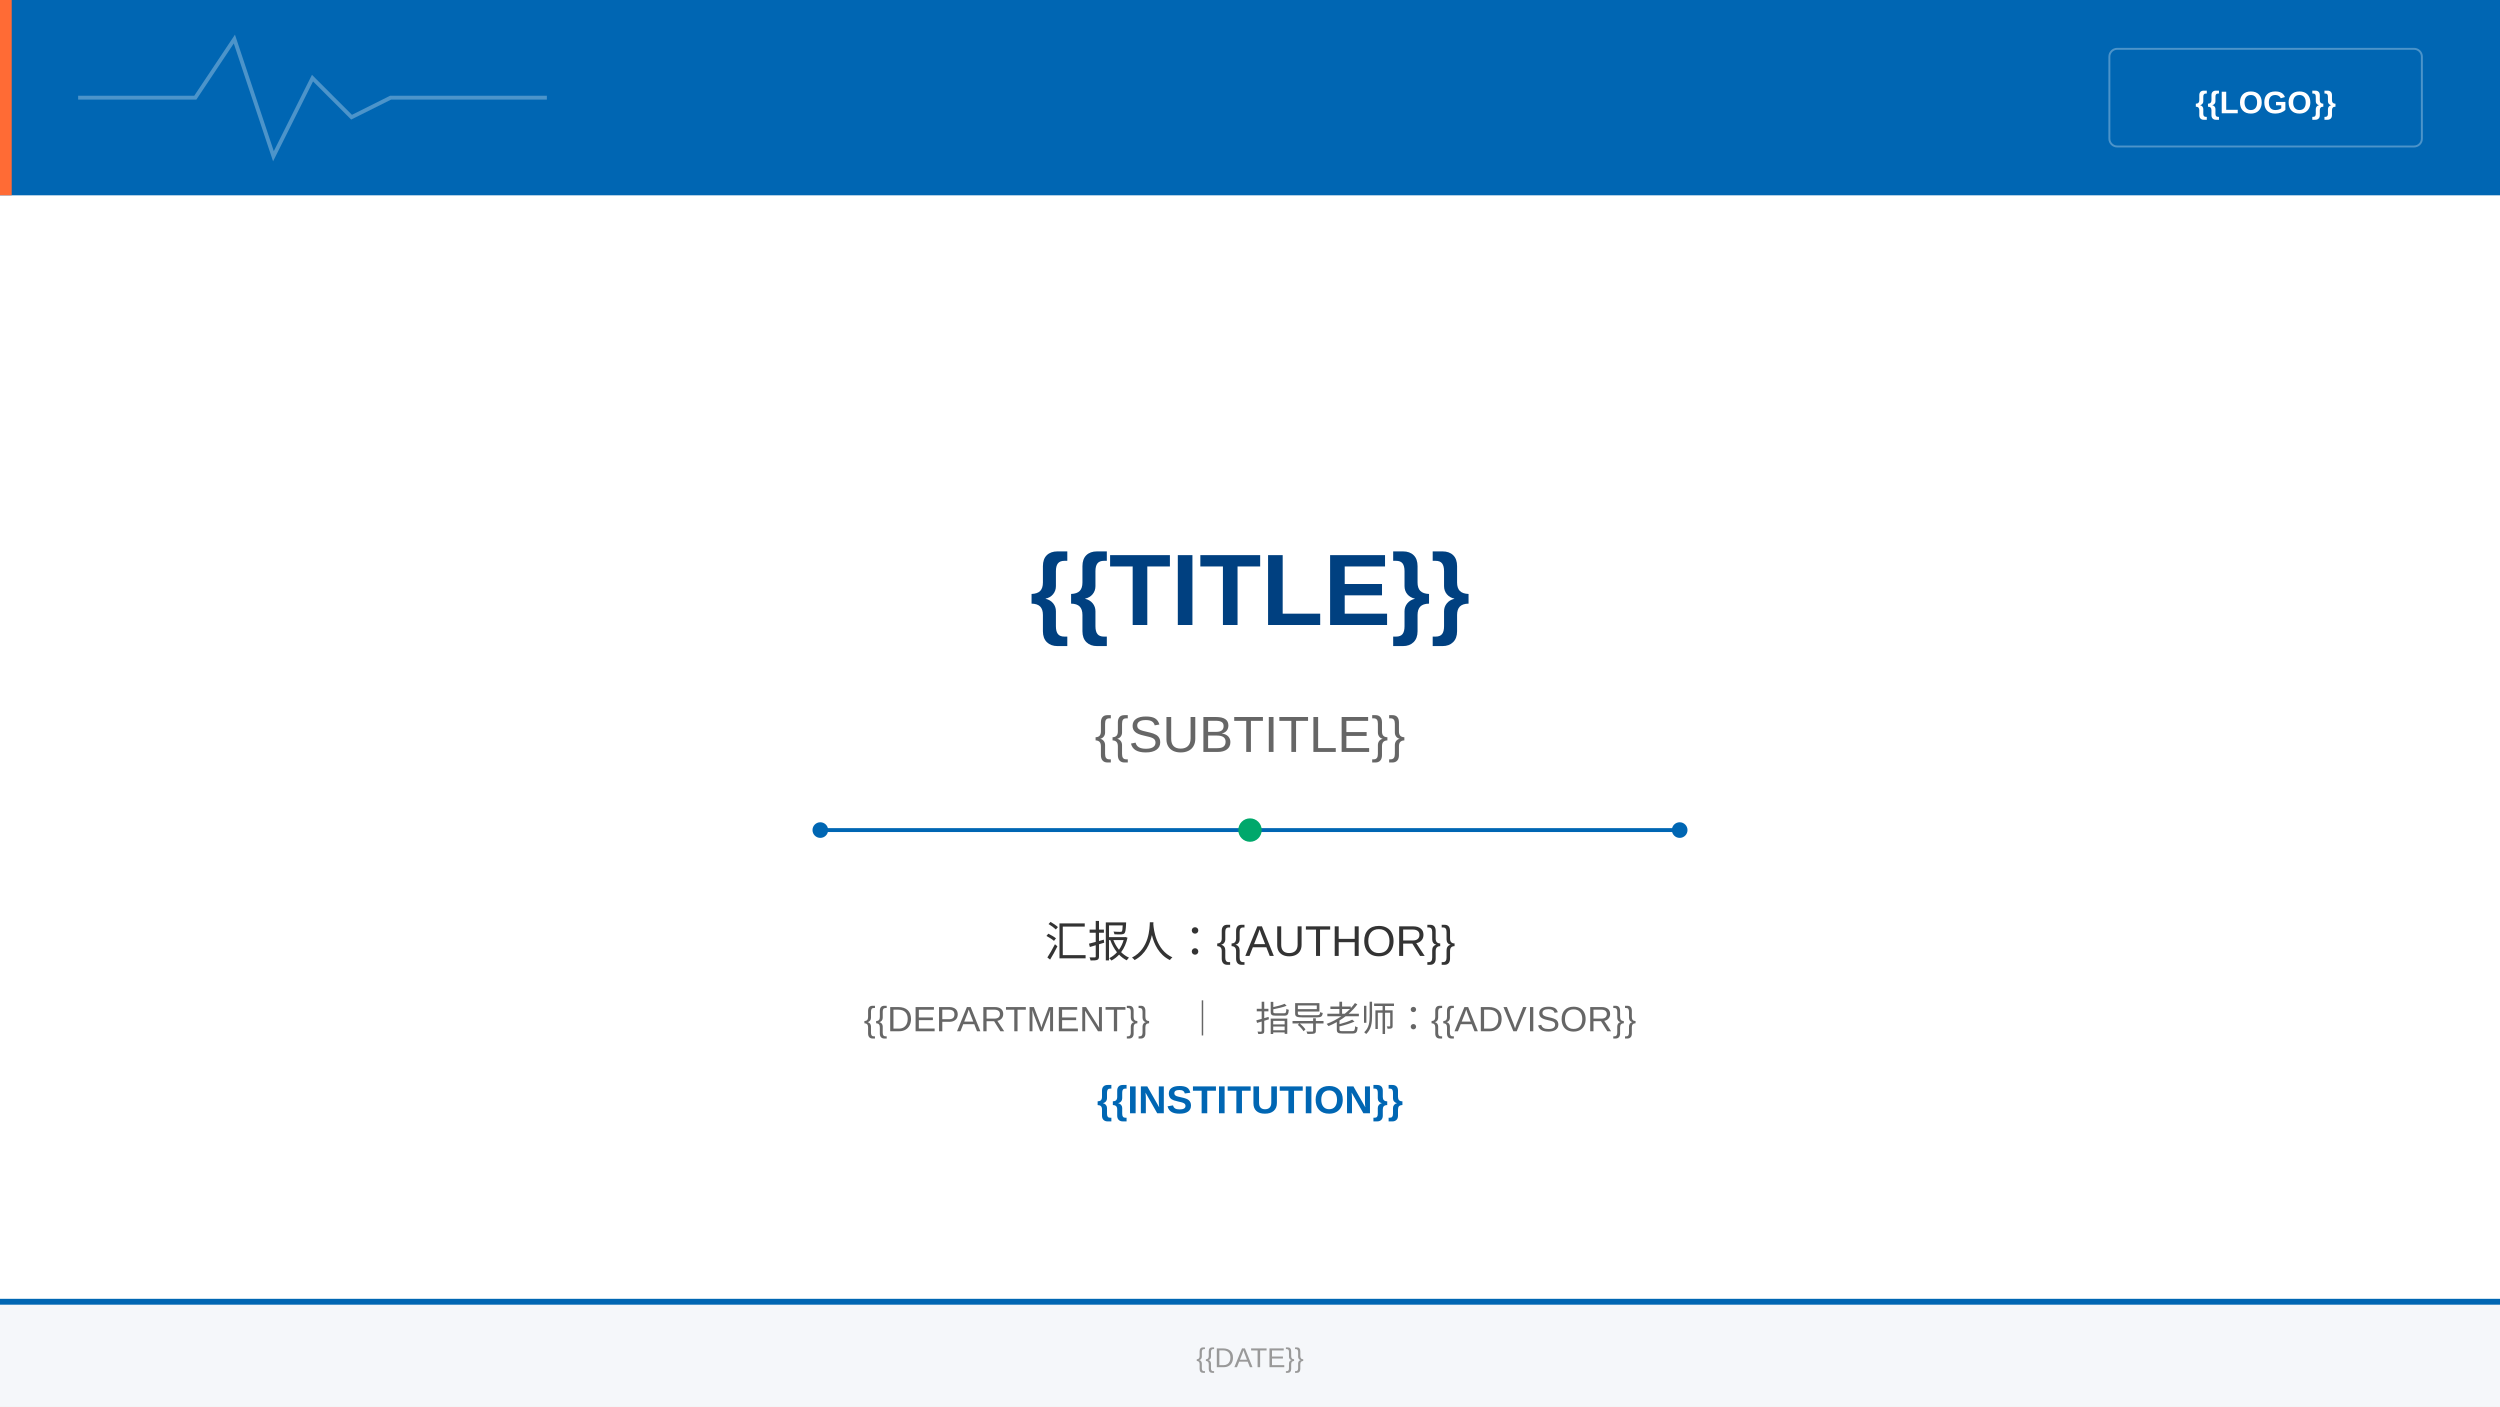
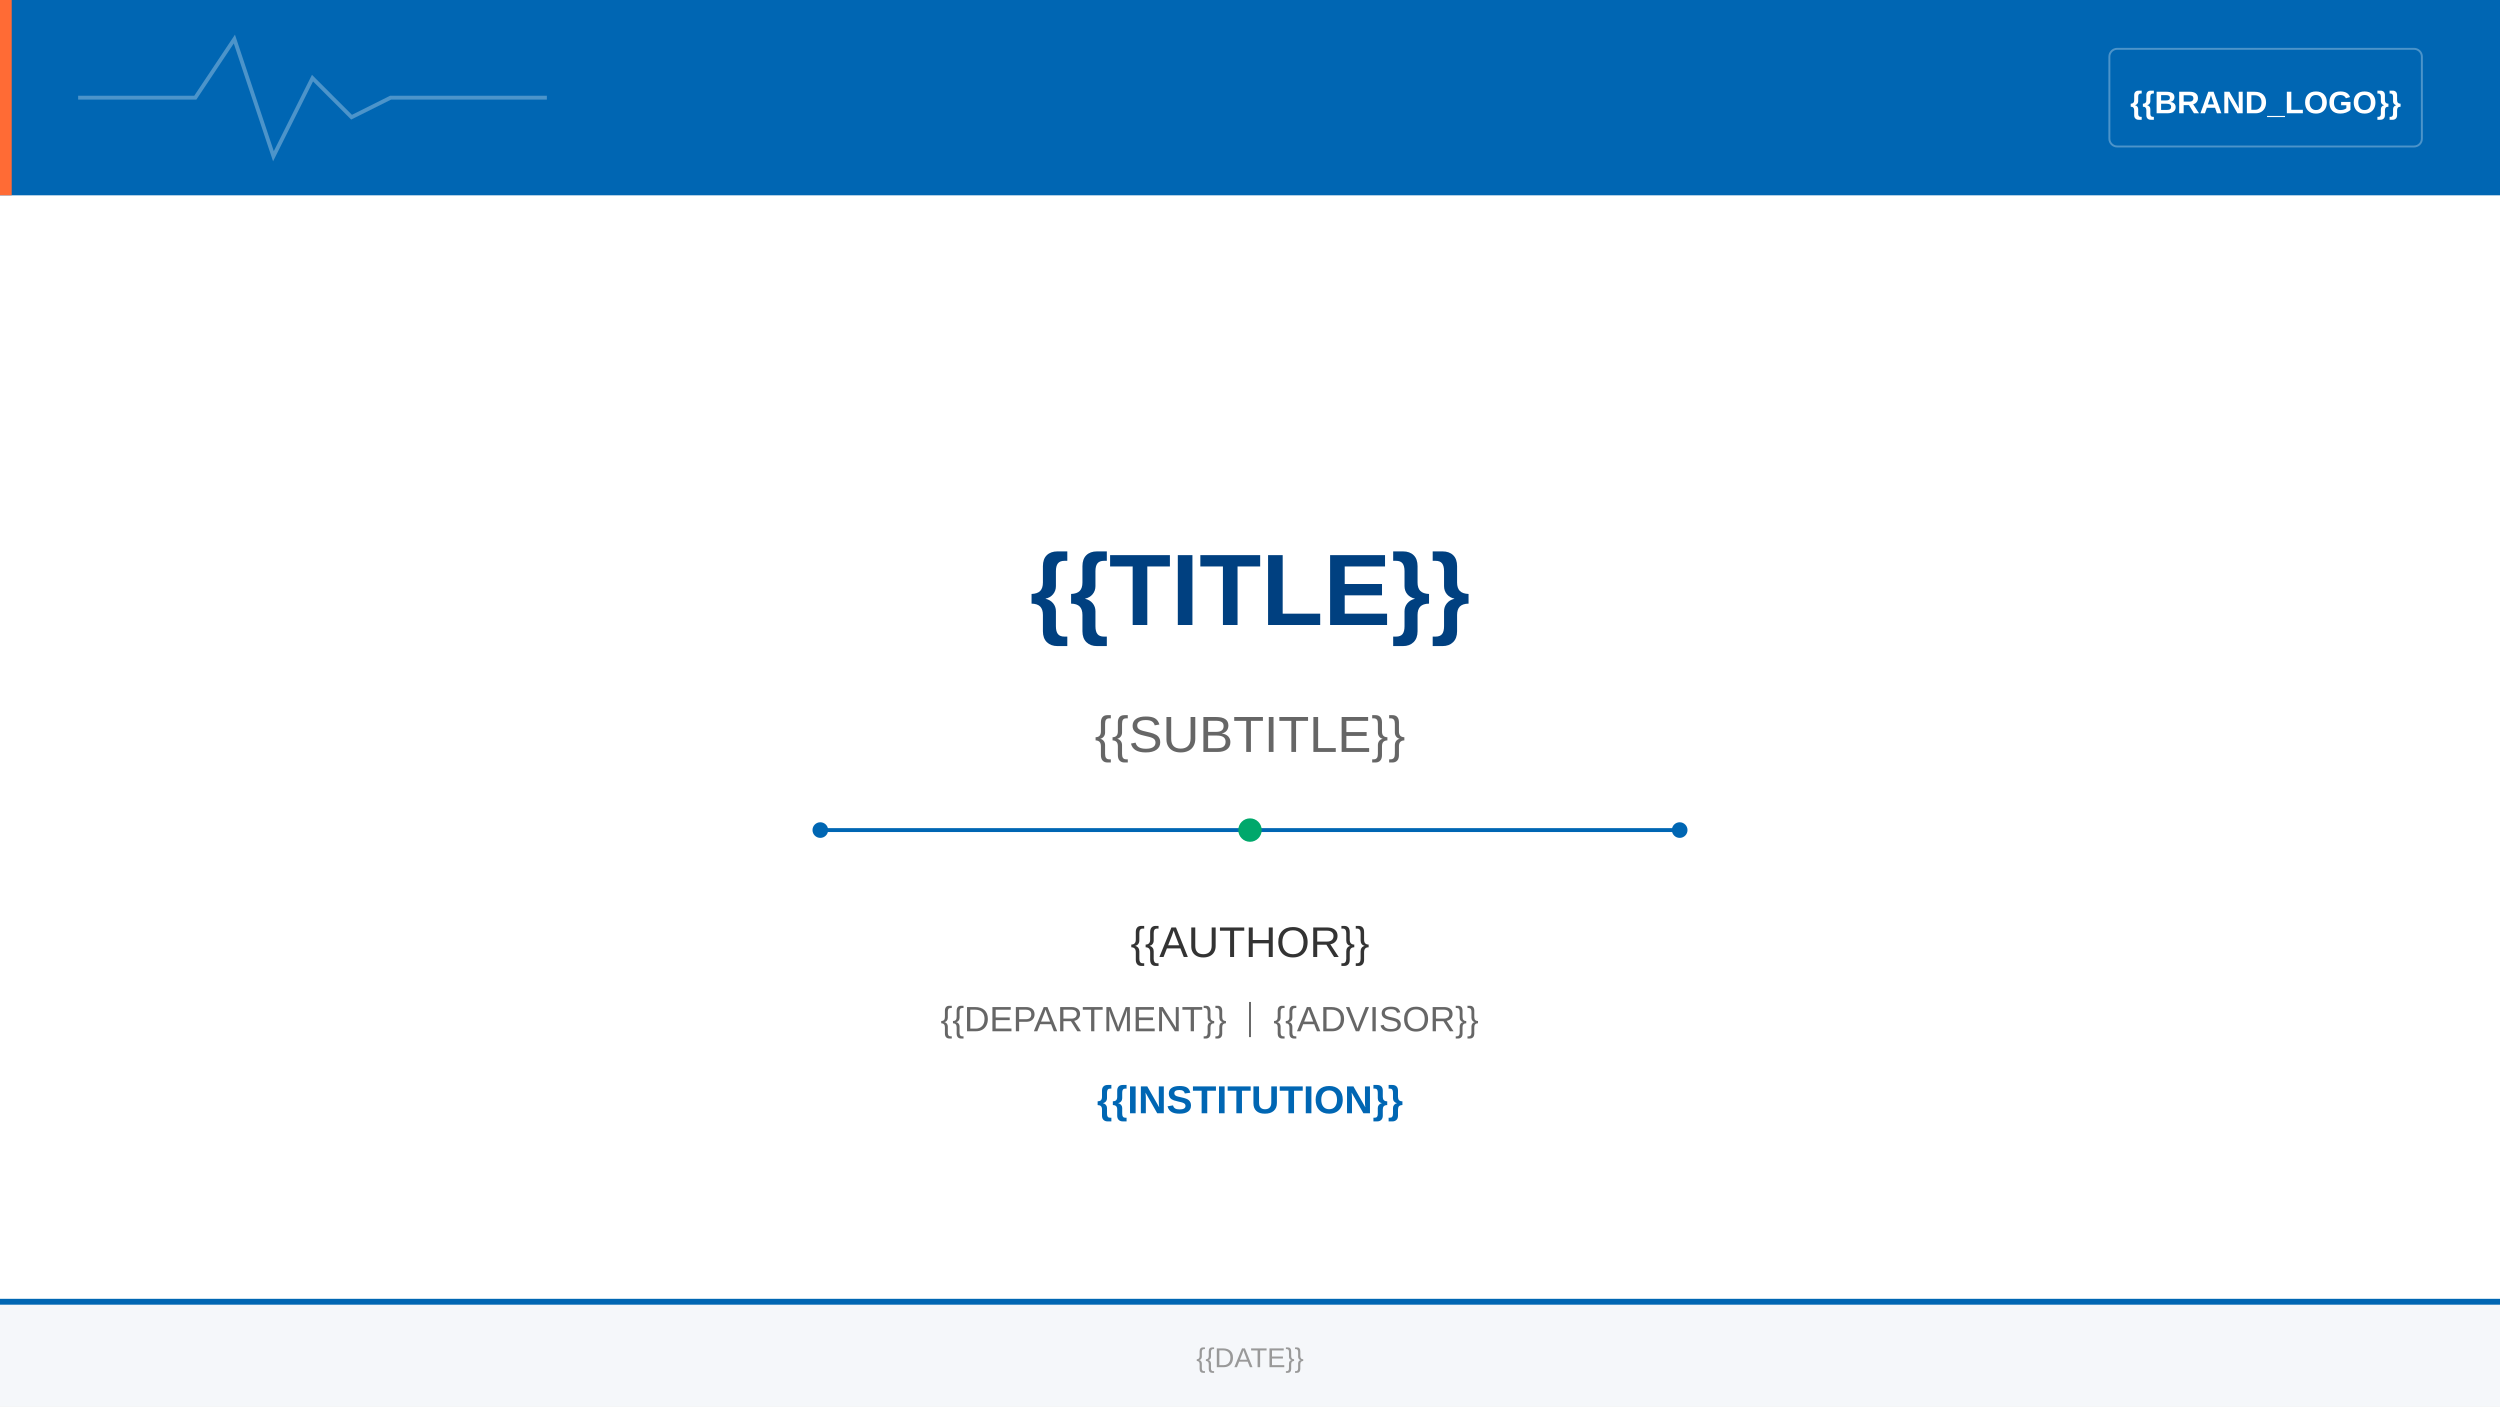
- <svg xmlns="http://www.w3.org/2000/svg" viewBox="0 0 1280 720" data-pptx-master="medical_university-master" data-pptx-master-name="Medical University" data-pptx-layout="01_cover" data-pptx-layout-name="Cover">
-   <rect id="master-bg" width="1280" height="720" fill="#FFFFFF" data-pptx-layer="master" data-pptx-editable="false" />
-   <rect x="0" y="0" width="1280" height="100" fill="#0066B3" />
-   <rect x="0" y="0" width="6" height="100" fill="#FF6B35" />
-   <path d="M40 50 L100 50 L120 20 L140 80 L160 40 L180 60 L200 50 L280 50" stroke="#FFFFFF" stroke-width="2" stroke-opacity="0.3" fill="none" />
-   <rect x="1080" y="25" width="160" height="50" fill="none" stroke="#FFFFFF" stroke-width="1" stroke-opacity="0.3" rx="4" />
-   <text x="1160" y="58" text-anchor="middle" fill="#FFFFFF" font-family="Microsoft YaHei, Arial, sans-serif" font-size="16" font-weight="bold" id="semantic-01_cover-logo-1" data-pptx-role="logo">
-         {{LOGO}}
-     </text>
-   <g id="title-slot" data-pptx-placeholder="title" data-pptx-placeholder-bounds="140 276 1000 60">
-     <text x="640" y="320" text-anchor="middle" fill="#004080" font-family="Microsoft YaHei, Arial, sans-serif" font-size="52" font-weight="bold" id="slot-01_cover-title-1" data-pptx-placeholder-carrier="true">
-             {{TITLE}}
-         </text>
+ <svg xmlns="http://www.w3.org/2000/svg" width="1280" height="720" viewBox="0 0 1280 720" data-pptx-master="medical_university_master" data-pptx-master-name="Medical University" data-pptx-layout="cover" data-pptx-layout-name="Cover">
+   <rect id="master-background" x="0" y="0" width="1280" height="720" fill="#FFFFFF" data-pptx-layer="master" data-pptx-editable="false" />
+   <rect id="cover-header-band" x="0" y="0" width="1280" height="100" fill="#0066B3" data-pptx-layer="layout" data-pptx-editable="false" />
+   <rect id="cover-header-accent" x="0" y="0" width="6" height="100" fill="#FF6B35" data-pptx-layer="layout" data-pptx-editable="false" />
+   <path id="cover-header-pulse" d="M40 50 L100 50 L120 20 L140 80 L160 40 L180 60 L200 50 L280 50" fill="none" stroke="#FFFFFF" stroke-width="2" stroke-opacity="0.3" data-pptx-layer="layout" data-pptx-editable="false" />
+   <rect id="cover-logo-frame" x="1080" y="25" width="160" height="50" rx="4" fill="none" stroke="#FFFFFF" stroke-width="1" stroke-opacity="0.3" data-pptx-layer="layout" data-pptx-editable="false" />
+   <line id="cover-divider" x1="420" y1="425" x2="860" y2="425" stroke="#0066B3" stroke-width="2" data-pptx-layer="layout" data-pptx-editable="false" />
+   <circle id="cover-divider-dot" cx="640" cy="425" r="6" fill="#00A86B" data-pptx-layer="layout" data-pptx-editable="false" />
+   <circle id="cover-divider-cap-left" cx="420" cy="425" r="4" fill="#0066B3" data-pptx-layer="layout" data-pptx-editable="false" />
+   <circle id="cover-divider-cap-right" cx="860" cy="425" r="4" fill="#0066B3" data-pptx-layer="layout" data-pptx-editable="false" />
+   <line id="cover-presenter-divider" x1="640" y1="513" x2="640" y2="531" stroke="#666666" stroke-width="1" data-pptx-layer="layout" data-pptx-editable="false" />
+   <rect id="cover-footer-band" x="0" y="665" width="1280" height="55" fill="#F5F7FA" data-pptx-layer="layout" data-pptx-editable="false" />
+   <rect id="cover-footer-rule" x="0" y="665" width="1280" height="3" fill="#0066B3" data-pptx-layer="layout" data-pptx-editable="false" />
+   <g id="cover-title-slot" data-pptx-placeholder="title" data-pptx-bounds="140 268 1000 80">
+     <text id="cover-title-carrier" data-pptx-carrier="true" x="640" y="320" text-anchor="middle" fill="#004080" font-family="Arial, Microsoft YaHei, sans-serif" font-size="52" font-weight="700">{{TITLE}}</text>
  </g>
-   <g id="subtitle-slot" data-pptx-placeholder="subtitle" data-pptx-placeholder-idx="2" data-pptx-placeholder-bounds="140 358 1000 38">
-     <text x="640" y="385" text-anchor="middle" fill="#666666" font-family="Microsoft YaHei, Arial, sans-serif" font-size="26" id="slot-01_cover-subtitle-2" data-pptx-placeholder-carrier="true">
-             {{SUBTITLE}}
-         </text>
+   <g id="cover-subtitle-slot" data-pptx-placeholder="subtitle" data-pptx-idx="1" data-pptx-bounds="140 356 1000 44">
+     <text id="cover-subtitle-carrier" data-pptx-carrier="true" x="640" y="385" text-anchor="middle" fill="#666666" font-family="Arial, Microsoft YaHei, sans-serif" font-size="26">{{SUBTITLE}}</text>
  </g>
-   <line x1="420" y1="425" x2="860" y2="425" stroke="#0066B3" stroke-width="2" />
-   <circle cx="640" cy="425" r="6" fill="#00A86B" />
-   <circle cx="420" cy="425" r="4" fill="#0066B3" />
-   <circle cx="860" cy="425" r="4" fill="#0066B3" />
-   <text x="640" y="490" text-anchor="middle" fill="#333333" font-family="Microsoft YaHei, Arial, sans-serif" font-size="22">
-         汇报人：{{AUTHOR}}
-     </text>
-   <text x="640" y="528" text-anchor="middle" fill="#666666" font-family="Microsoft YaHei, Arial, sans-serif" font-size="18">
-         {{DEPARTMENT}}　｜　指导老师：{{ADVISOR}}
-     </text>
-   <text x="640" y="570" text-anchor="middle" fill="#0066B3" font-family="Microsoft YaHei, Arial, sans-serif" font-size="20" font-weight="bold">
-         {{INSTITUTION}}
-     </text>
-   <rect x="0" y="665" width="1280" height="55" fill="#F5F7FA" />
-   <rect x="0" y="665" width="1280" height="3" fill="#0066B3" />
-   <text x="640" y="700" text-anchor="middle" fill="#999999" font-family="Microsoft YaHei, Arial, sans-serif" font-size="14">
-         {{DATE}}
-     </text>
+   <g id="cover-author-slot" data-pptx-placeholder="object" data-pptx-idx="2" data-pptx-bounds="240 466 800 36">
+     <text id="cover-author-carrier" data-pptx-carrier="true" x="640" y="490" text-anchor="middle" fill="#333333" font-family="Arial, Microsoft YaHei, sans-serif" font-size="22">{{AUTHOR}}</text>
+   </g>
+   <g id="cover-department-slot" data-pptx-placeholder="object" data-pptx-idx="3" data-pptx-bounds="240 506 388 32">
+     <text id="cover-department-carrier" data-pptx-carrier="true" x="628" y="528" text-anchor="end" fill="#666666" font-family="Arial, Microsoft YaHei, sans-serif" font-size="18">{{DEPARTMENT}}</text>
+   </g>
+   <g id="cover-advisor-slot" data-pptx-placeholder="object" data-pptx-idx="4" data-pptx-bounds="652 506 388 32">
+     <text id="cover-advisor-carrier" data-pptx-carrier="true" x="652" y="528" fill="#666666" font-family="Arial, Microsoft YaHei, sans-serif" font-size="18">{{ADVISOR}}</text>
+   </g>
+   <g id="cover-institution-slot" data-pptx-placeholder="object" data-pptx-idx="5" data-pptx-bounds="240 546 800 36">
+     <text id="cover-institution-carrier" data-pptx-carrier="true" x="640" y="570" text-anchor="middle" fill="#0066B3" font-family="Arial, Microsoft YaHei, sans-serif" font-size="20" font-weight="700">{{INSTITUTION}}</text>
+   </g>
+   <g id="cover-date-slot" data-pptx-placeholder="date" data-pptx-idx="6" data-pptx-bounds="340 676 600 32">
+     <text id="cover-date-carrier" data-pptx-carrier="true" x="640" y="700" text-anchor="middle" fill="#999999" font-family="Arial, Microsoft YaHei, sans-serif" font-size="14">{{DATE}}</text>
+   </g>
+   <g id="cover-logo-slot" data-pptx-placeholder="object" data-pptx-idx="7" data-pptx-bounds="1080 25 160 50">
+     <text id="cover-logo-carrier" data-pptx-carrier="true" x="1160" y="58" text-anchor="middle" fill="#FFFFFF" font-family="Arial, Microsoft YaHei, sans-serif" font-size="16" font-weight="700">{{BRAND_LOGO}}</text>
+   </g>
</svg>
